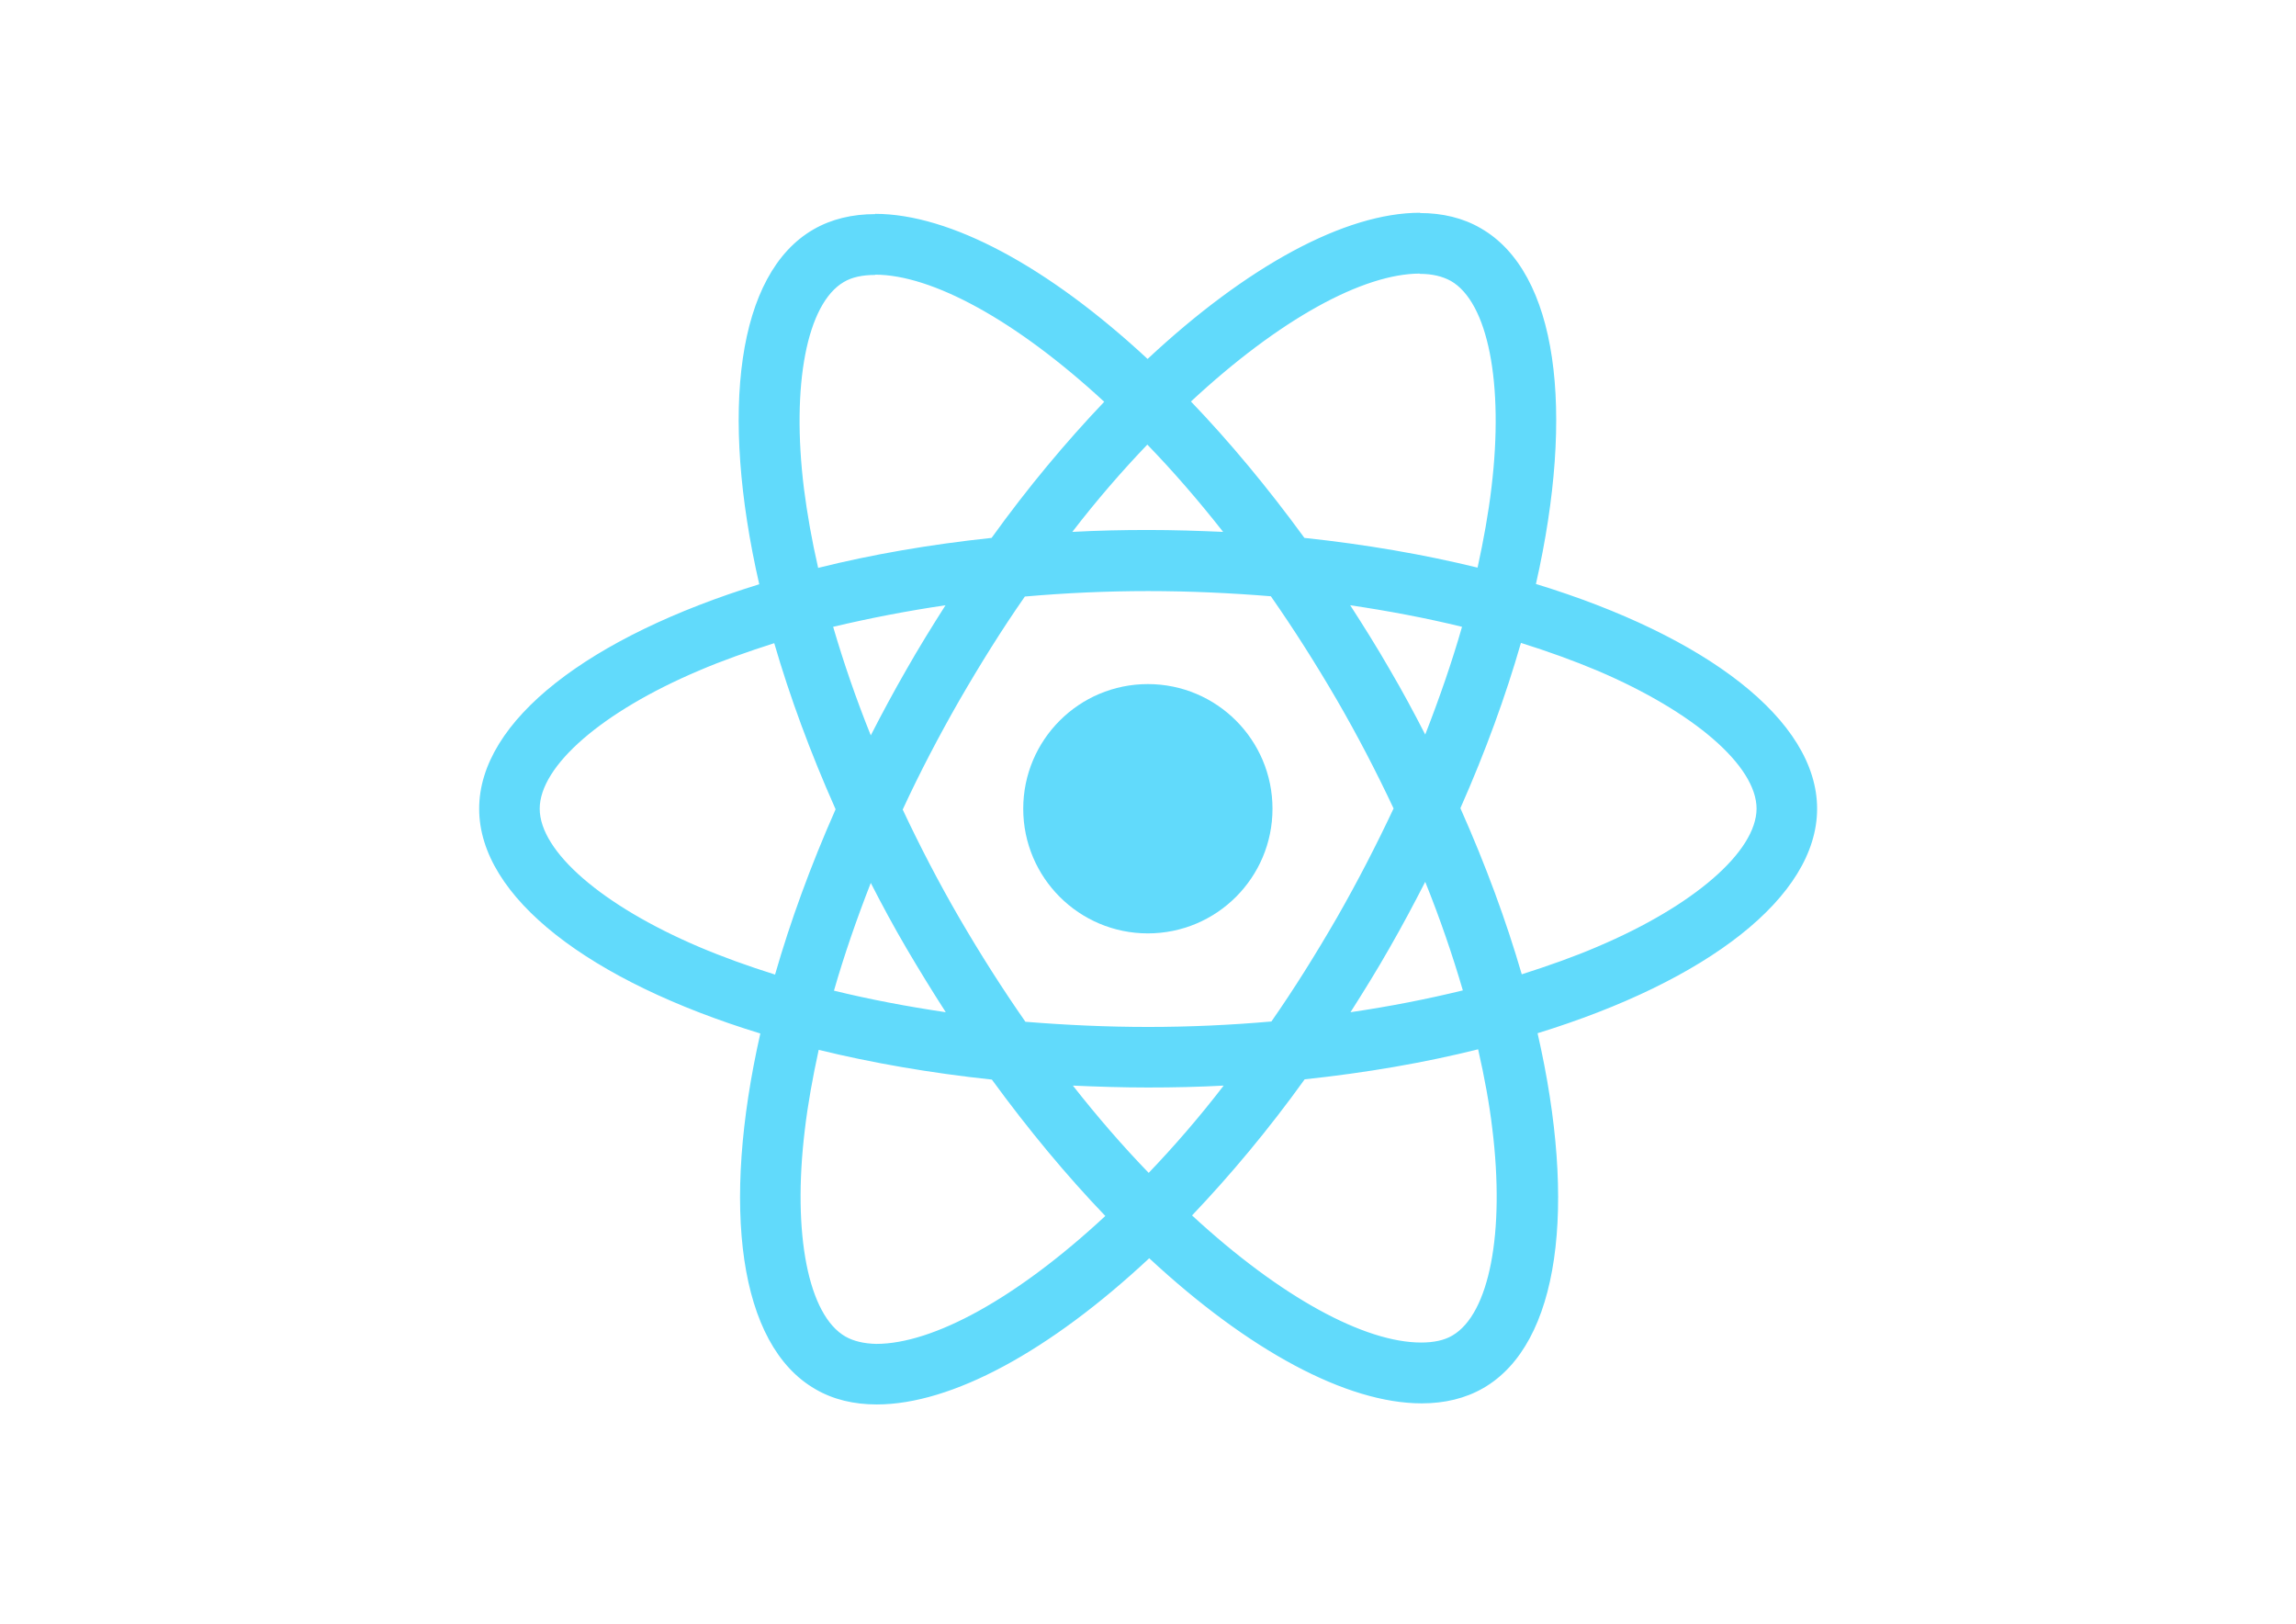
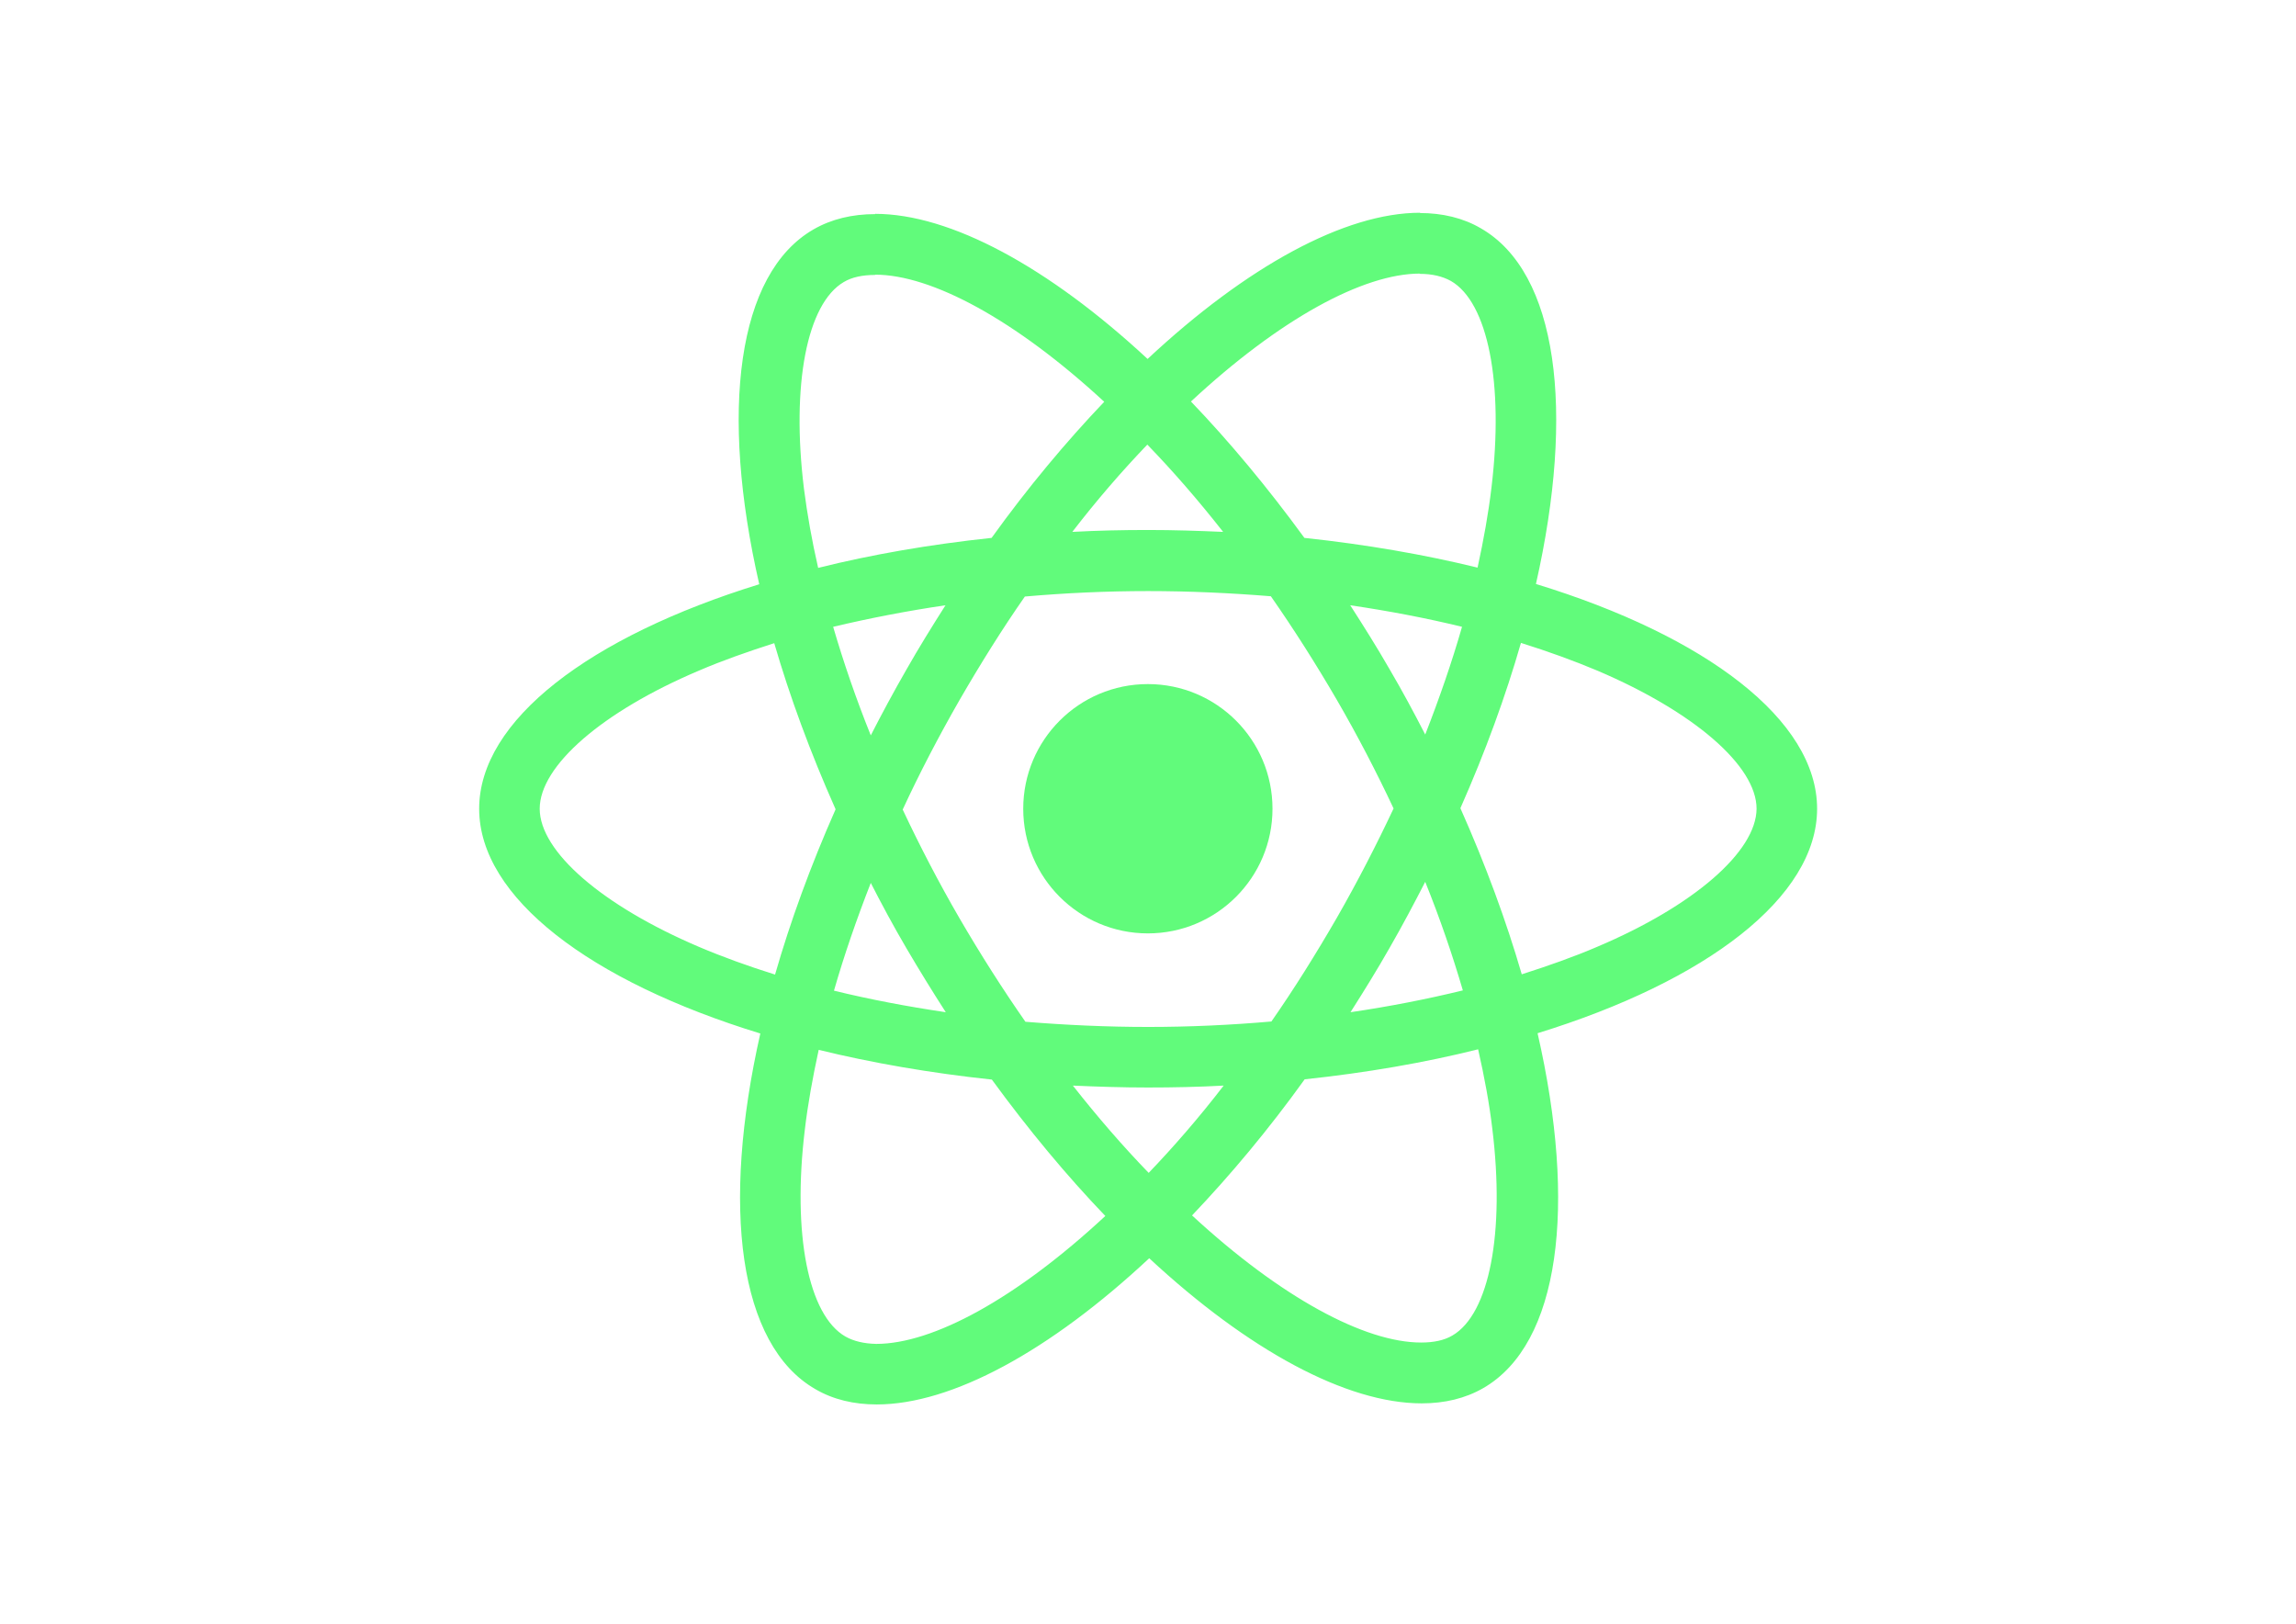
<svg xmlns="http://www.w3.org/2000/svg" viewBox="0 0 841.9 595.3">
-   <g fill="#61DAFB">
+   <g fill="#61fb7b">
    <path d="M666.3 296.5c0-32.5-40.7-63.3-103.1-82.4 14.4-63.6 8-114.2-20.2-130.4-6.5-3.8-14.1-5.6-22.4-5.6v22.3c4.6 0 8.3.9 11.4 2.6 13.6 7.8 19.5 37.5 14.9 75.7-1.1 9.4-2.9 19.3-5.1 29.4-19.6-4.8-41-8.5-63.5-10.9-13.5-18.5-27.5-35.3-41.6-50 32.6-30.3 63.2-46.9 84-46.9V78c-27.5 0-63.5 19.6-99.9 53.6-36.4-33.8-72.4-53.2-99.9-53.2v22.3c20.7 0 51.4 16.5 84 46.6-14 14.7-28 31.4-41.3 49.9-22.6 2.4-44 6.1-63.6 11-2.3-10-4-19.7-5.2-29-4.7-38.2 1.1-67.9 14.6-75.8 3-1.8 6.9-2.6 11.5-2.6V78.5c-8.4 0-16 1.8-22.6 5.6-28.1 16.2-34.4 66.7-19.9 130.1-62.2 19.2-102.7 49.9-102.7 82.3 0 32.5 40.7 63.3 103.1 82.4-14.4 63.6-8 114.2 20.2 130.4 6.5 3.8 14.1 5.6 22.5 5.6 27.5 0 63.5-19.6 99.9-53.6 36.4 33.8 72.4 53.2 99.9 53.2 8.4 0 16-1.8 22.6-5.6 28.1-16.2 34.4-66.7 19.9-130.1 62-19.1 102.5-49.9 102.5-82.3zm-130.2-66.7c-3.7 12.9-8.3 26.2-13.5 39.5-4.1-8-8.4-16-13.1-24-4.6-8-9.5-15.8-14.4-23.4 14.2 2.1 27.9 4.7 41 7.9zm-45.8 106.5c-7.8 13.5-15.8 26.3-24.1 38.2-14.9 1.3-30 2-45.2 2-15.1 0-30.2-.7-45-1.9-8.3-11.9-16.4-24.6-24.2-38-7.6-13.1-14.5-26.4-20.8-39.8 6.2-13.4 13.2-26.8 20.7-39.9 7.8-13.5 15.8-26.3 24.1-38.2 14.9-1.3 30-2 45.2-2 15.1 0 30.2.7 45 1.9 8.3 11.9 16.4 24.6 24.2 38 7.6 13.1 14.5 26.4 20.8 39.8-6.3 13.4-13.2 26.8-20.7 39.9zm32.3-13c5.4 13.4 10 26.8 13.8 39.8-13.1 3.2-26.9 5.9-41.2 8 4.9-7.7 9.8-15.6 14.4-23.7 4.6-8 8.9-16.1 13-24.1zM421.2 430c-9.3-9.6-18.6-20.3-27.8-32 9 .4 18.2.7 27.5.7 9.4 0 18.7-.2 27.8-.7-9 11.7-18.3 22.4-27.5 32zm-74.4-58.9c-14.2-2.1-27.9-4.7-41-7.9 3.7-12.9 8.3-26.2 13.5-39.5 4.1 8 8.4 16 13.1 24 4.7 8 9.5 15.8 14.4 23.4zM420.7 163c9.3 9.6 18.6 20.3 27.8 32-9-.4-18.2-.7-27.5-.7-9.4 0-18.7.2-27.8.7 9-11.7 18.3-22.4 27.5-32zm-74 58.9c-4.9 7.7-9.8 15.6-14.4 23.7-4.6 8-8.9 16-13 24-5.4-13.4-10-26.8-13.8-39.8 13.1-3.1 26.9-5.8 41.2-7.9zm-90.5 125.2c-35.4-15.1-58.3-34.9-58.3-50.6 0-15.7 22.9-35.6 58.3-50.6 8.6-3.7 18-7 27.7-10.1 5.7 19.6 13.2 40 22.5 60.9-9.2 20.8-16.6 41.1-22.2 60.6-9.9-3.1-19.3-6.5-28-10.2zM310 490c-13.6-7.8-19.5-37.5-14.9-75.7 1.1-9.4 2.9-19.3 5.1-29.4 19.6 4.8 41 8.5 63.5 10.9 13.5 18.5 27.5 35.3 41.6 50-32.6 30.3-63.2 46.9-84 46.9-4.5-.1-8.3-1-11.3-2.7zm237.2-76.2c4.7 38.2-1.1 67.9-14.6 75.8-3 1.8-6.9 2.6-11.5 2.6-20.7 0-51.4-16.5-84-46.6 14-14.7 28-31.4 41.3-49.9 22.6-2.4 44-6.1 63.6-11 2.3 10.1 4.1 19.8 5.2 29.1zm38.5-66.7c-8.6 3.7-18 7-27.7 10.1-5.7-19.6-13.2-40-22.5-60.9 9.2-20.8 16.6-41.1 22.2-60.6 9.9 3.1 19.3 6.5 28.1 10.2 35.4 15.1 58.3 34.9 58.3 50.6-.1 15.7-23 35.6-58.4 50.6zM320.8 78.4z" />
    <circle cx="420.9" cy="296.5" r="45.7" />
    <path d="M520.5 78.1z" />
  </g>
</svg>
